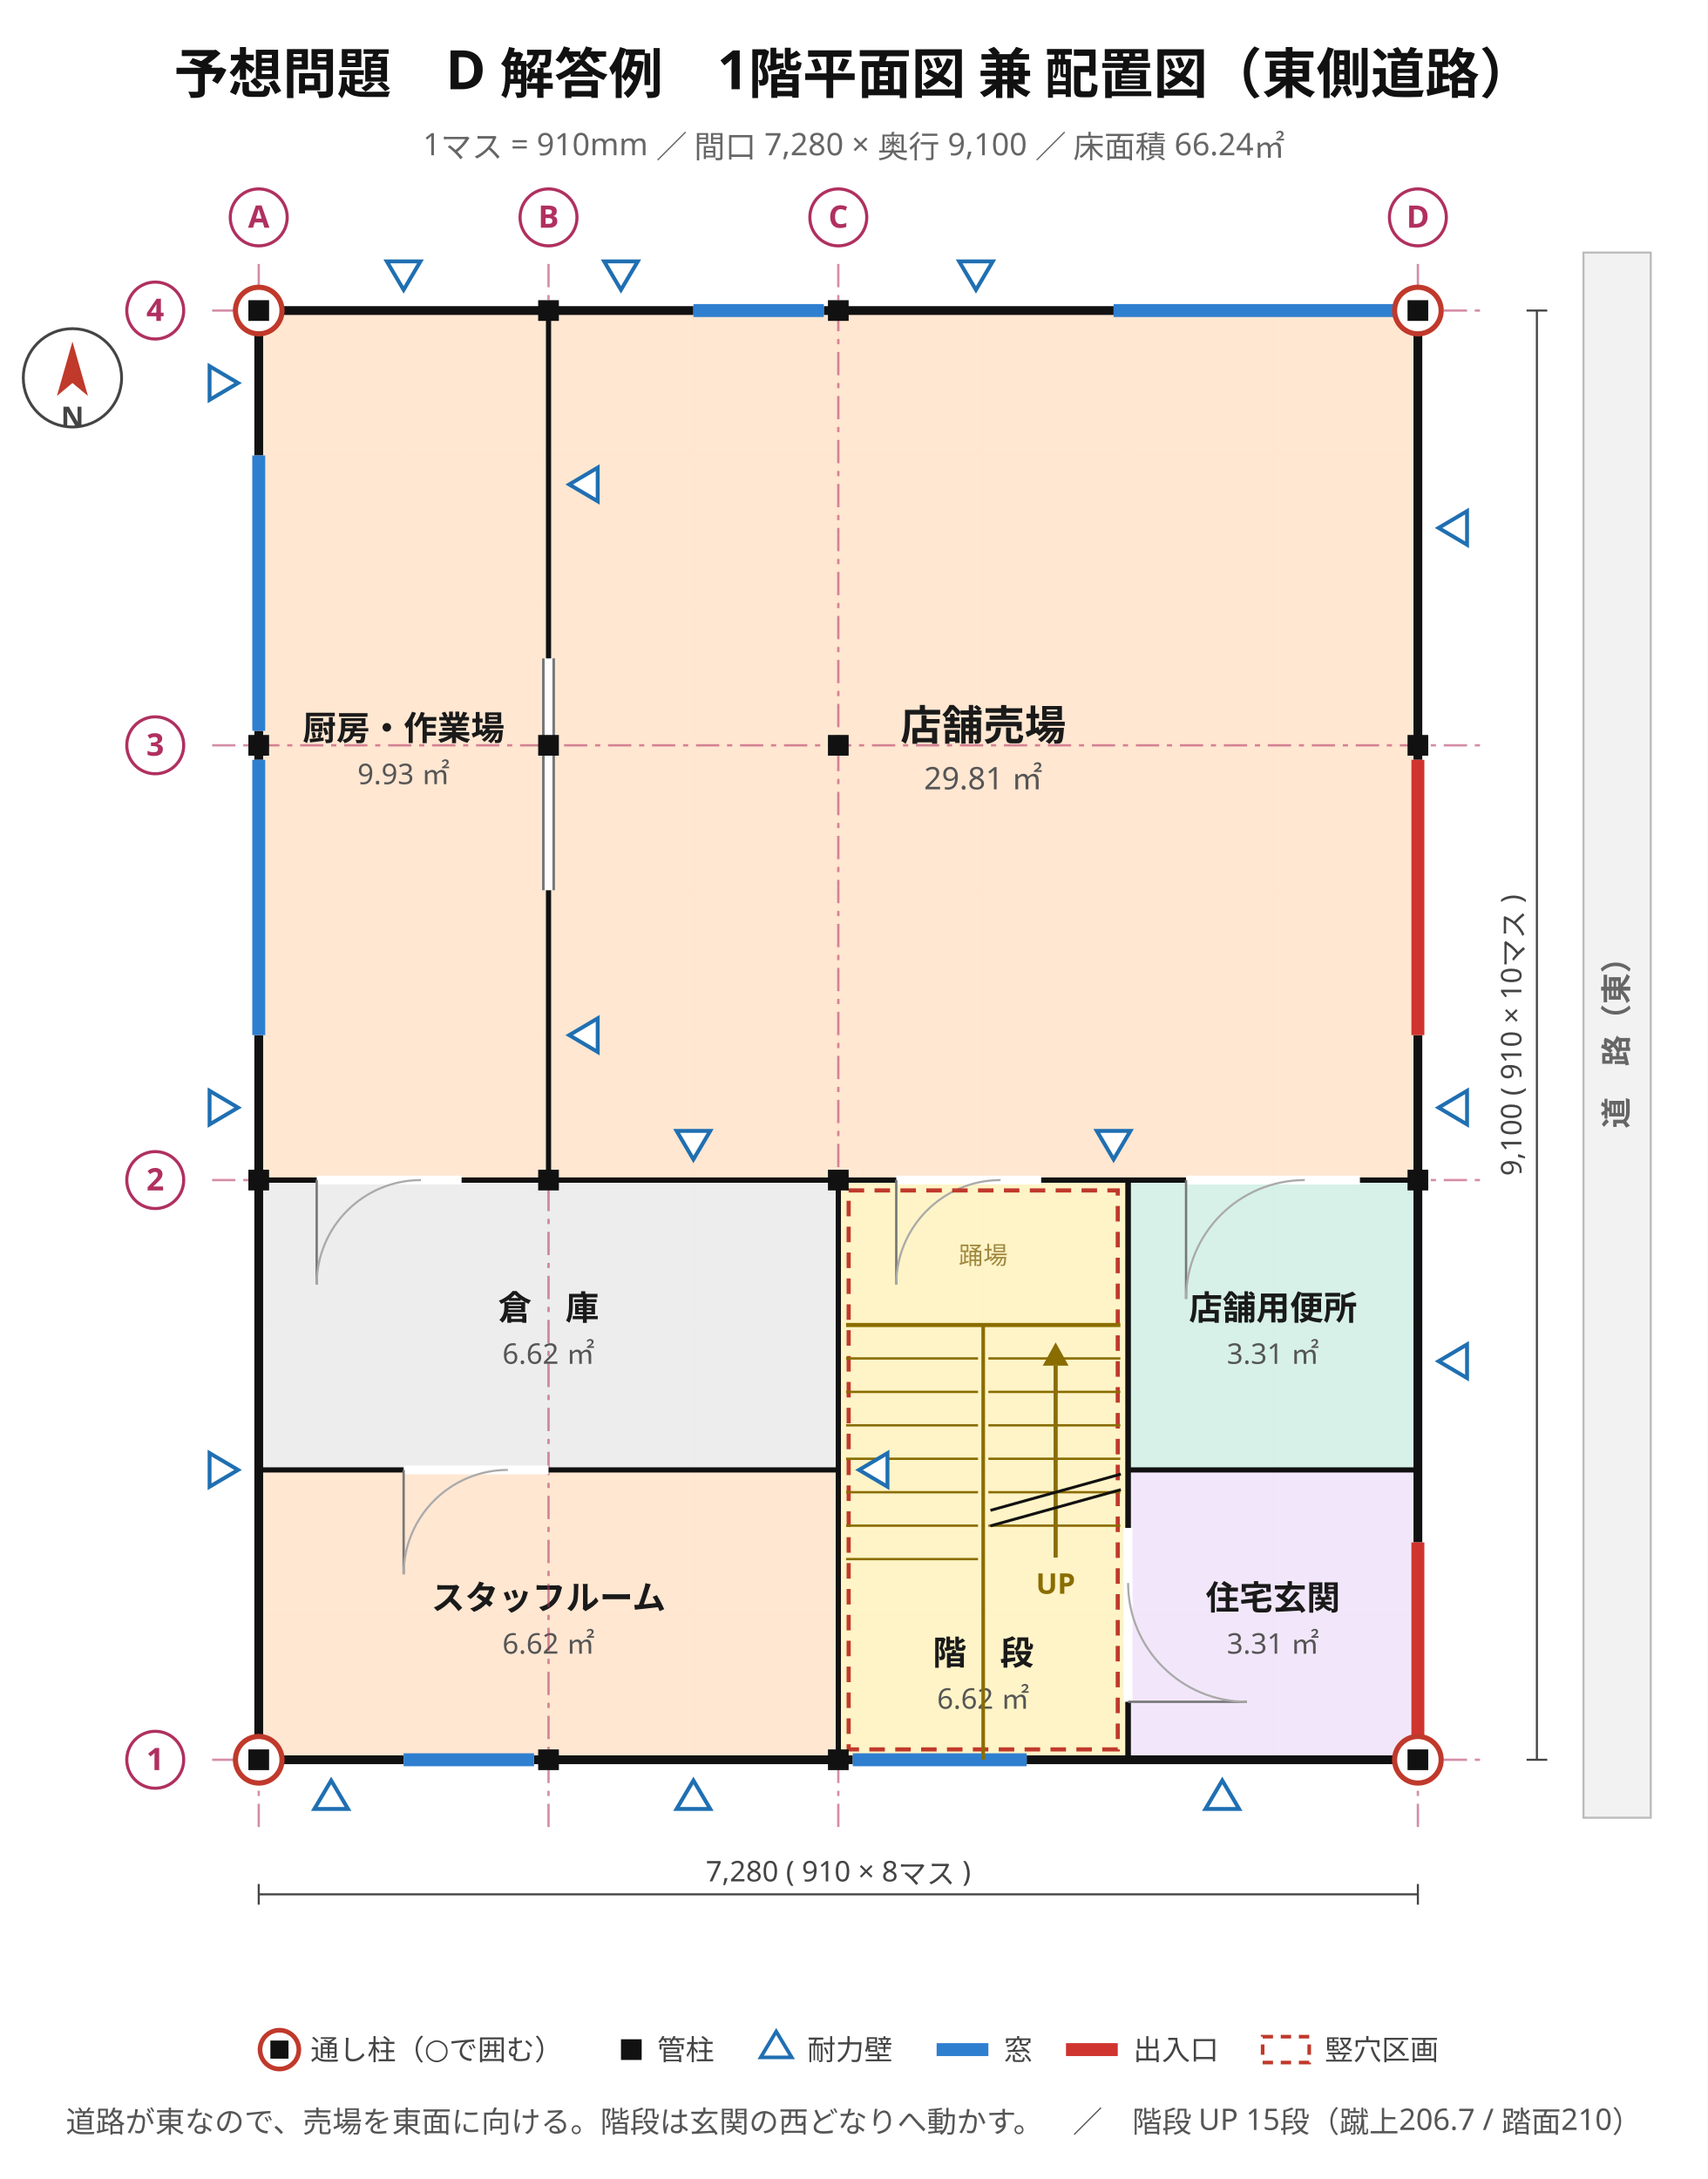
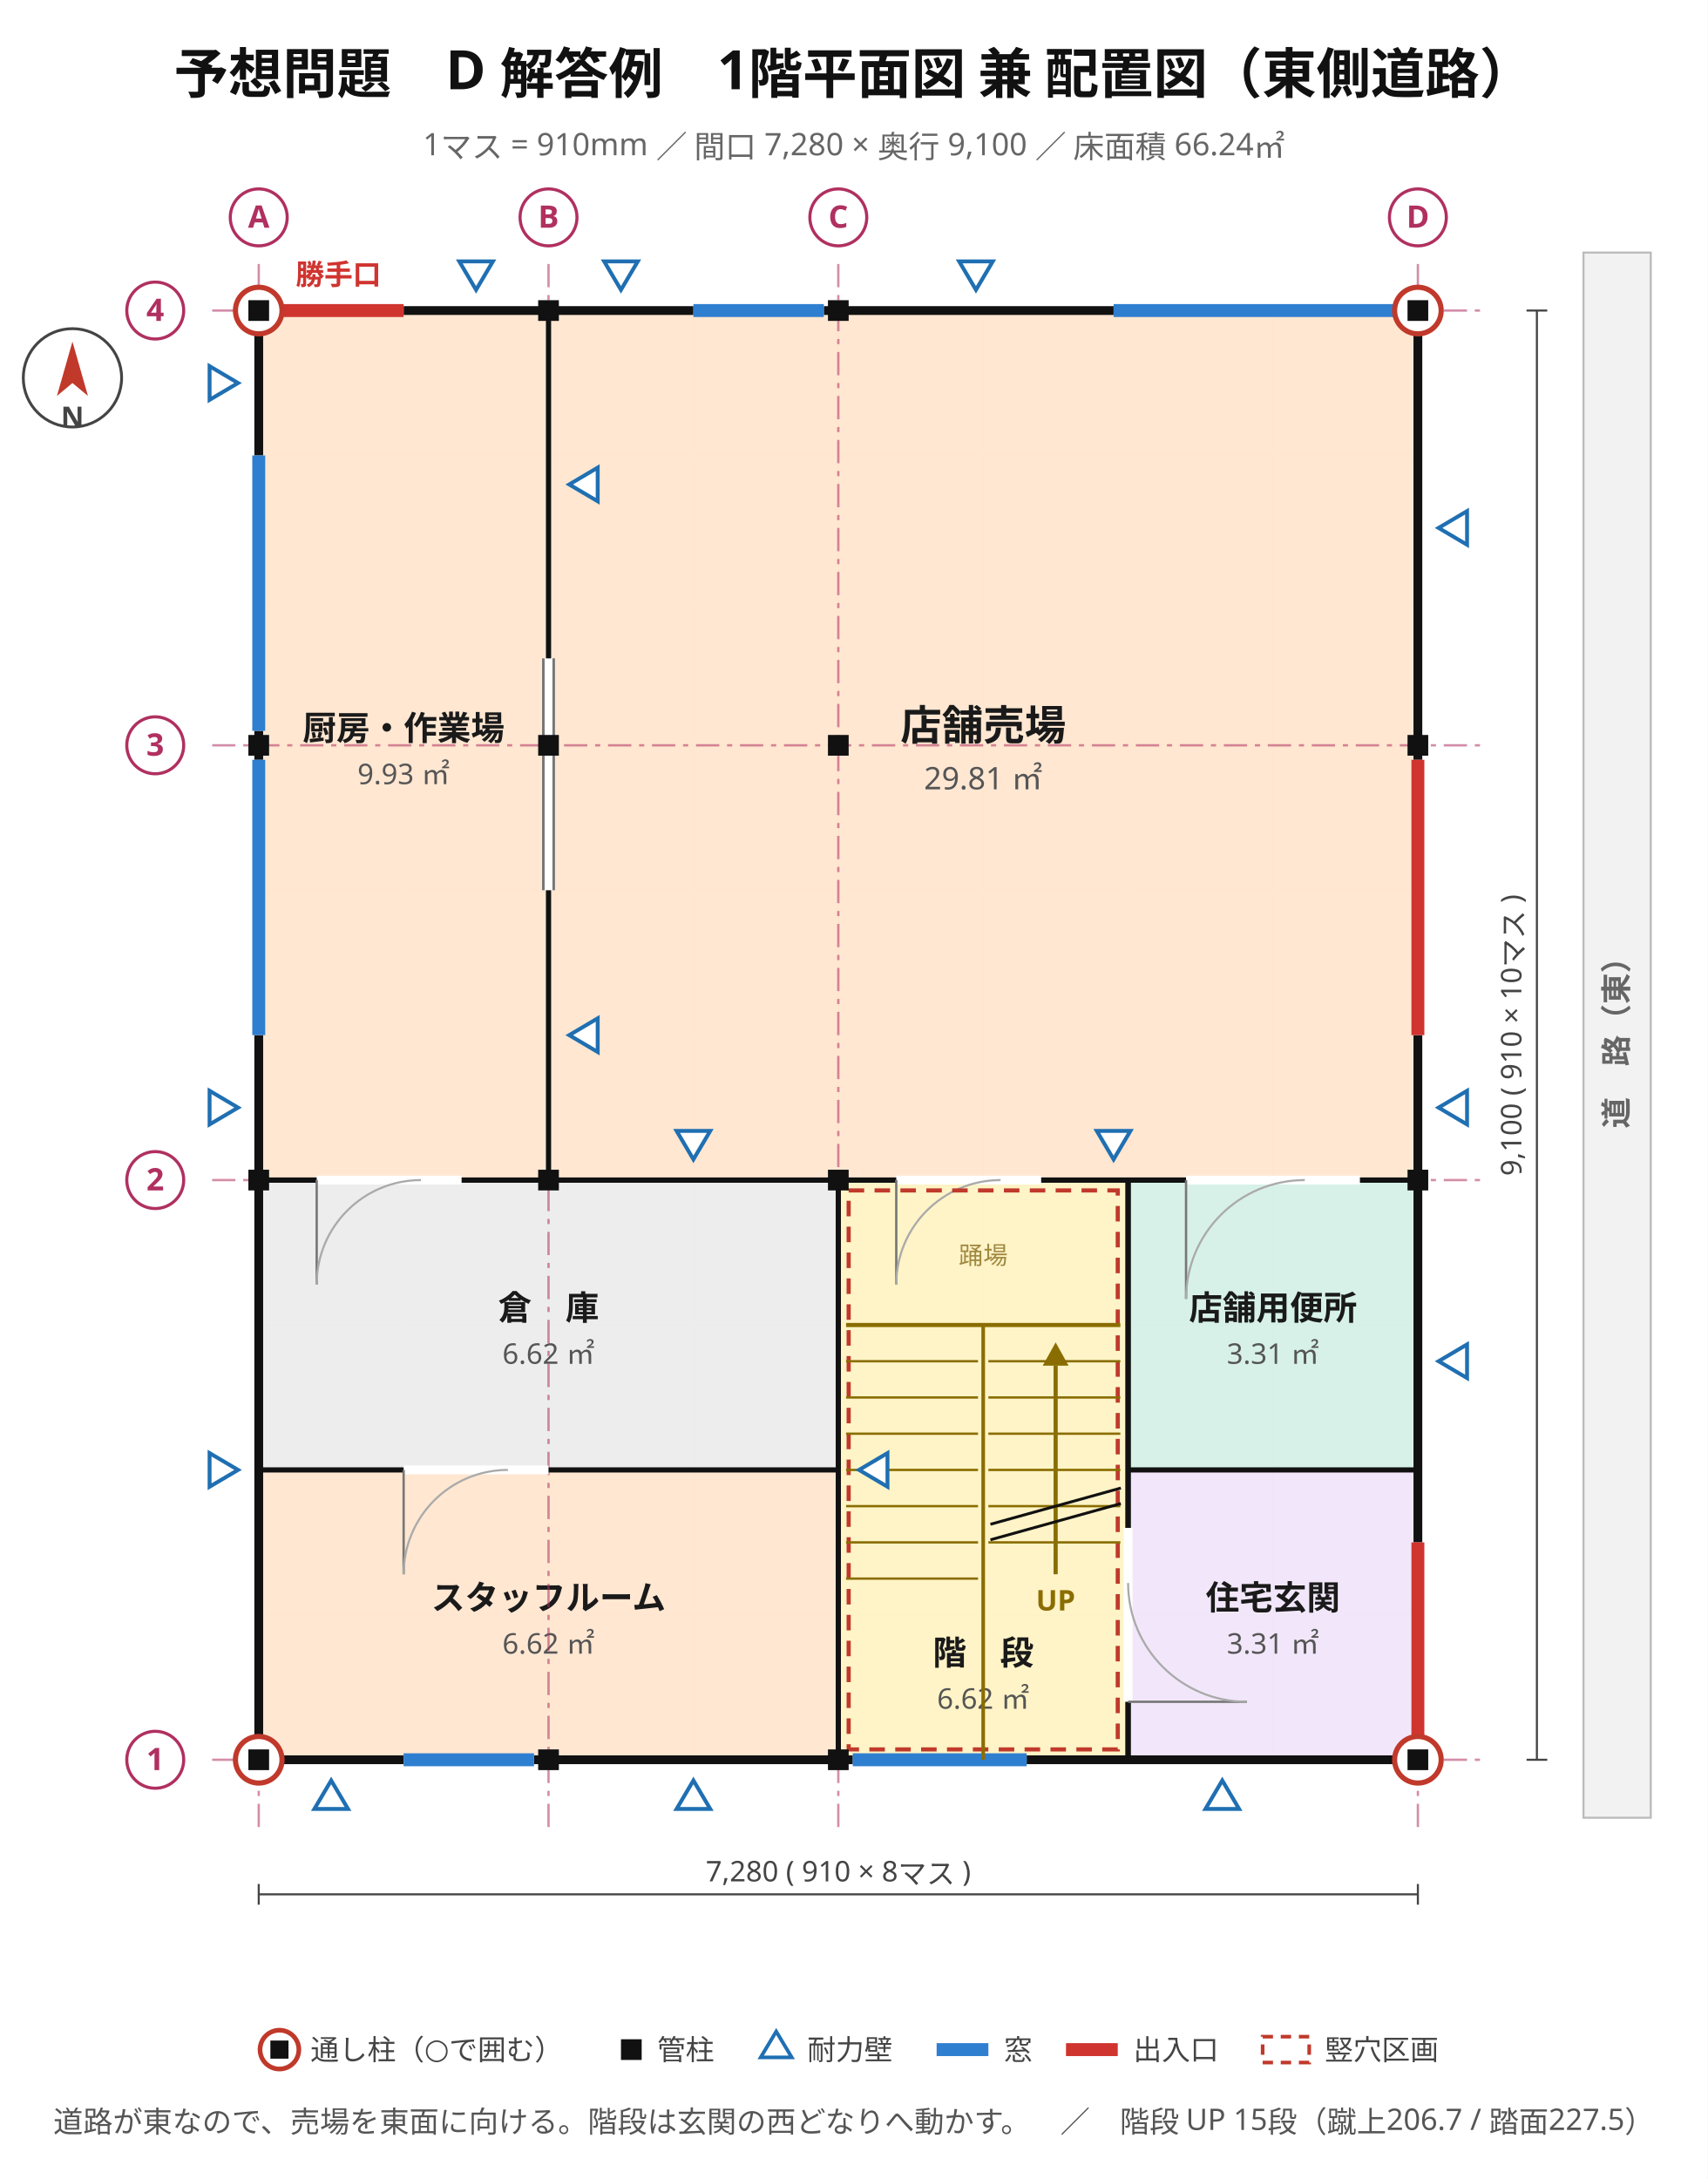
<svg xmlns="http://www.w3.org/2000/svg" viewBox="0 0 660 842" width="660" height="842" font-family="'Hiragino Sans','Hiragino Kaku Gothic ProN','Noto Sans JP','Yu Gothic',Meiryo,'IPAGothic',sans-serif">
  <rect width="660" height="842" fill="#ffffff" />
  <text x="330" y="36" font-size="21" text-anchor="middle" fill="#111" font-weight="700" font-family="'Hiragino Sans','Hiragino Kaku Gothic ProN','Noto Sans JP','Yu Gothic',Meiryo,'IPAGothic',sans-serif">予想問題　D 解答例　1階平面図 兼 配置図（東側道路）</text>
  <text x="330" y="60" font-size="12" text-anchor="middle" fill="#666" font-weight="400" font-family="'Hiragino Sans','Hiragino Kaku Gothic ProN','Noto Sans JP','Yu Gothic',Meiryo,'IPAGothic',sans-serif">1マス = 910mm ／ 間口 7,280 × 奥行 9,100 ／ 床面積 66.24㎡</text>
  <line x1="100" y1="120" x2="100" y2="680" stroke="#e8e8e8" stroke-width="0.7" />
  <line x1="156" y1="120" x2="156" y2="680" stroke="#e8e8e8" stroke-width="0.7" />
  <line x1="212" y1="120" x2="212" y2="680" stroke="#e8e8e8" stroke-width="0.7" />
  <line x1="268" y1="120" x2="268" y2="680" stroke="#e8e8e8" stroke-width="0.7" />
  <line x1="324" y1="120" x2="324" y2="680" stroke="#e8e8e8" stroke-width="0.7" />
  <line x1="380" y1="120" x2="380" y2="680" stroke="#e8e8e8" stroke-width="0.7" />
  <line x1="436" y1="120" x2="436" y2="680" stroke="#e8e8e8" stroke-width="0.7" />
  <line x1="492" y1="120" x2="492" y2="680" stroke="#e8e8e8" stroke-width="0.7" />
  <line x1="548" y1="120" x2="548" y2="680" stroke="#e8e8e8" stroke-width="0.7" />
  <line x1="100" y1="680" x2="548" y2="680" stroke="#e8e8e8" stroke-width="0.7" />
  <line x1="100" y1="624" x2="548" y2="624" stroke="#e8e8e8" stroke-width="0.7" />
  <line x1="100" y1="568" x2="548" y2="568" stroke="#e8e8e8" stroke-width="0.7" />
  <line x1="100" y1="512" x2="548" y2="512" stroke="#e8e8e8" stroke-width="0.7" />
  <line x1="100" y1="456" x2="548" y2="456" stroke="#e8e8e8" stroke-width="0.7" />
  <line x1="100" y1="400" x2="548" y2="400" stroke="#e8e8e8" stroke-width="0.7" />
  <line x1="100" y1="344" x2="548" y2="344" stroke="#e8e8e8" stroke-width="0.7" />
  <line x1="100" y1="288" x2="548" y2="288" stroke="#e8e8e8" stroke-width="0.7" />
  <line x1="100" y1="232" x2="548" y2="232" stroke="#e8e8e8" stroke-width="0.7" />
  <line x1="100" y1="176" x2="548" y2="176" stroke="#e8e8e8" stroke-width="0.7" />
  <line x1="100" y1="120" x2="548" y2="120" stroke="#e8e8e8" stroke-width="0.7" />
  <rect x="100" y="568" width="224" height="112" fill="#ffe6d0" stroke="#c9762f" stroke-width="1.2" opacity="0.95" />
  <text x="212" y="622" font-size="13" text-anchor="middle" fill="#1a1a1a" font-weight="700" font-family="'Hiragino Sans','Hiragino Kaku Gothic ProN','Noto Sans JP','Yu Gothic',Meiryo,'IPAGothic',sans-serif">スタッフルーム</text>
  <text x="212" y="639" font-size="11" text-anchor="middle" fill="#555" font-weight="400" font-family="'Hiragino Sans','Hiragino Kaku Gothic ProN','Noto Sans JP','Yu Gothic',Meiryo,'IPAGothic',sans-serif">6.62 ㎡</text>
  <rect x="100" y="456" width="224" height="112" fill="#ececec" stroke="#8a8a8a" stroke-width="1.2" opacity="0.95" />
  <text x="212" y="510" font-size="13" text-anchor="middle" fill="#1a1a1a" font-weight="700" font-family="'Hiragino Sans','Hiragino Kaku Gothic ProN','Noto Sans JP','Yu Gothic',Meiryo,'IPAGothic',sans-serif">倉　庫</text>
  <text x="212" y="527" font-size="11" text-anchor="middle" fill="#555" font-weight="400" font-family="'Hiragino Sans','Hiragino Kaku Gothic ProN','Noto Sans JP','Yu Gothic',Meiryo,'IPAGothic',sans-serif">6.62 ㎡</text>
  <rect x="324" y="456" width="112" height="224" fill="#fff3c4" stroke="#bb9508" stroke-width="1.2" opacity="0.95" />
  <text x="380" y="643.28" font-size="13" text-anchor="middle" fill="#1a1a1a" font-weight="700" font-family="'Hiragino Sans','Hiragino Kaku Gothic ProN','Noto Sans JP','Yu Gothic',Meiryo,'IPAGothic',sans-serif">階　段</text>
  <text x="380" y="660.28" font-size="11" text-anchor="middle" fill="#555" font-weight="400" font-family="'Hiragino Sans','Hiragino Kaku Gothic ProN','Noto Sans JP','Yu Gothic',Meiryo,'IPAGothic',sans-serif">6.62 ㎡</text>
  <rect x="436" y="568" width="112" height="112" fill="#f1e6fa" stroke="#8b62b5" stroke-width="1.2" opacity="0.95" />
  <text x="492" y="622" font-size="13" text-anchor="middle" fill="#1a1a1a" font-weight="700" font-family="'Hiragino Sans','Hiragino Kaku Gothic ProN','Noto Sans JP','Yu Gothic',Meiryo,'IPAGothic',sans-serif">住宅玄関</text>
  <text x="492" y="639" font-size="11" text-anchor="middle" fill="#555" font-weight="400" font-family="'Hiragino Sans','Hiragino Kaku Gothic ProN','Noto Sans JP','Yu Gothic',Meiryo,'IPAGothic',sans-serif">3.31 ㎡</text>
  <rect x="436" y="456" width="112" height="112" fill="#d5f0e7" stroke="#2f9077" stroke-width="1.2" opacity="0.95" />
  <text x="492" y="510" font-size="13" text-anchor="middle" fill="#1a1a1a" font-weight="700" font-family="'Hiragino Sans','Hiragino Kaku Gothic ProN','Noto Sans JP','Yu Gothic',Meiryo,'IPAGothic',sans-serif">店舗用便所</text>
  <text x="492" y="527" font-size="11" text-anchor="middle" fill="#555" font-weight="400" font-family="'Hiragino Sans','Hiragino Kaku Gothic ProN','Noto Sans JP','Yu Gothic',Meiryo,'IPAGothic',sans-serif">3.31 ㎡</text>
  <rect x="100" y="120" width="112" height="336" fill="#ffe6d0" stroke="#c9762f" stroke-width="1.2" opacity="0.95" />
  <text x="156" y="286" font-size="13" text-anchor="middle" fill="#1a1a1a" font-weight="700" font-family="'Hiragino Sans','Hiragino Kaku Gothic ProN','Noto Sans JP','Yu Gothic',Meiryo,'IPAGothic',sans-serif">厨房・作業場</text>
  <text x="156" y="303" font-size="11" text-anchor="middle" fill="#555" font-weight="400" font-family="'Hiragino Sans','Hiragino Kaku Gothic ProN','Noto Sans JP','Yu Gothic',Meiryo,'IPAGothic',sans-serif">9.93 ㎡</text>
  <rect x="212" y="120" width="336" height="336" fill="#ffe6d0" stroke="#c9762f" stroke-width="1.2" opacity="0.95" />
  <text x="380" y="286" font-size="16" text-anchor="middle" fill="#1a1a1a" font-weight="700" font-family="'Hiragino Sans','Hiragino Kaku Gothic ProN','Noto Sans JP','Yu Gothic',Meiryo,'IPAGothic',sans-serif">店舗売場</text>
  <text x="380" y="305" font-size="12" text-anchor="middle" fill="#555" font-weight="400" font-family="'Hiragino Sans','Hiragino Kaku Gothic ProN','Noto Sans JP','Yu Gothic',Meiryo,'IPAGothic',sans-serif">29.81 ㎡</text>
  <line x1="100" y1="102" x2="100" y2="706" stroke="#b03060" stroke-width="0.9" stroke-dasharray="9 3 2 3" opacity="0.55" />
  <line x1="212" y1="102" x2="212" y2="706" stroke="#b03060" stroke-width="0.9" stroke-dasharray="9 3 2 3" opacity="0.55" />
  <line x1="324" y1="102" x2="324" y2="706" stroke="#b03060" stroke-width="0.9" stroke-dasharray="9 3 2 3" opacity="0.55" />
  <line x1="548" y1="102" x2="548" y2="706" stroke="#b03060" stroke-width="0.9" stroke-dasharray="9 3 2 3" opacity="0.55" />
  <line x1="82" y1="680" x2="574" y2="680" stroke="#b03060" stroke-width="0.9" stroke-dasharray="9 3 2 3" opacity="0.55" />
  <line x1="82" y1="456" x2="574" y2="456" stroke="#b03060" stroke-width="0.9" stroke-dasharray="9 3 2 3" opacity="0.55" />
  <line x1="82" y1="288" x2="574" y2="288" stroke="#b03060" stroke-width="0.9" stroke-dasharray="9 3 2 3" opacity="0.55" />
  <line x1="82" y1="120" x2="574" y2="120" stroke="#b03060" stroke-width="0.9" stroke-dasharray="9 3 2 3" opacity="0.55" />
  <rect x="100" y="120" width="448" height="560" stroke="#111" stroke-width="3.4" fill="none" />
  <line x1="548" y1="400" x2="548" y2="293.6" stroke="#ffffff" stroke-width="4.2" />
  <line x1="548" y1="400" x2="548" y2="293.6" stroke="#d0342f" stroke-width="5.0" />
  <line x1="548" y1="674.4" x2="548" y2="596" stroke="#ffffff" stroke-width="4.2" />
  <line x1="548" y1="674.4" x2="548" y2="596" stroke="#d0342f" stroke-width="5.0" />
  <line x1="156" y1="680" x2="206.4" y2="680" stroke="#ffffff" stroke-width="4.2" />
  <line x1="156" y1="680" x2="206.4" y2="680" stroke="#2f7fd0" stroke-width="5.0" />
  <line x1="329.6" y1="680" x2="396.8" y2="680" stroke="#ffffff" stroke-width="4.2" />
  <line x1="329.6" y1="680" x2="396.8" y2="680" stroke="#2f7fd0" stroke-width="5.0" />
+   <line x1="105.6" y1="120" x2="156" y2="120" stroke="#ffffff" stroke-width="4.2" />
+   <line x1="105.6" y1="120" x2="156" y2="120" stroke="#d0342f" stroke-width="5.0" />
+   <text x="130.8" y="110" font-size="11" text-anchor="middle" fill="#d0342f" font-weight="700" font-family="'Hiragino Sans','Hiragino Kaku Gothic ProN','Noto Sans JP','Yu Gothic',Meiryo,'IPAGothic',sans-serif">勝手口</text>
  <line x1="268" y1="120" x2="318.4" y2="120" stroke="#ffffff" stroke-width="4.2" />
  <line x1="268" y1="120" x2="318.4" y2="120" stroke="#2f7fd0" stroke-width="5.0" />
  <line x1="430.4" y1="120" x2="542.4" y2="120" stroke="#ffffff" stroke-width="4.2" />
  <line x1="430.4" y1="120" x2="542.4" y2="120" stroke="#2f7fd0" stroke-width="5.0" />
  <line x1="100" y1="400" x2="100" y2="293.6" stroke="#ffffff" stroke-width="4.2" />
  <line x1="100" y1="400" x2="100" y2="293.6" stroke="#2f7fd0" stroke-width="5.0" />
  <line x1="100" y1="282.4" x2="100" y2="176" stroke="#ffffff" stroke-width="4.2" />
  <line x1="100" y1="282.4" x2="100" y2="176" stroke="#2f7fd0" stroke-width="5.0" />
-   <line x1="100" y1="568" x2="324" y2="568" stroke="#111" stroke-width="2.0" />
+   <line x1="436" y1="568" x2="548" y2="568" stroke="#111" stroke-width="2.0" />
+   <line x1="324" y1="568" x2="324" y2="456" stroke="#111" stroke-width="2.0" />
+   <line x1="324" y1="456" x2="436" y2="456" stroke="#111" stroke-width="2.0" />
+   <line x1="436" y1="680" x2="436" y2="568" stroke="#111" stroke-width="2.0" />
+   <line x1="100" y1="456" x2="212" y2="456" stroke="#111" stroke-width="2.0" />
+   <line x1="324" y1="680" x2="324" y2="568" stroke="#111" stroke-width="2.0" />
+   <line x1="436" y1="680" x2="436" y2="456" stroke="#111" stroke-width="2.0" />
  <line x1="212" y1="456" x2="548" y2="456" stroke="#111" stroke-width="2.0" />
-   <line x1="324" y1="568" x2="324" y2="456" stroke="#111" stroke-width="2.0" />
-   <line x1="436" y1="568" x2="548" y2="568" stroke="#111" stroke-width="2.0" />
+   <line x1="436" y1="456" x2="548" y2="456" stroke="#111" stroke-width="2.0" />
+   <line x1="100" y1="456" x2="324" y2="456" stroke="#111" stroke-width="2.0" />
  <line x1="436" y1="568" x2="436" y2="456" stroke="#111" stroke-width="2.0" />
  <line x1="324" y1="680" x2="324" y2="456" stroke="#111" stroke-width="2.0" />
-   <line x1="436" y1="456" x2="548" y2="456" stroke="#111" stroke-width="2.0" />
-   <line x1="100" y1="456" x2="324" y2="456" stroke="#111" stroke-width="2.0" />
-   <line x1="436" y1="680" x2="436" y2="568" stroke="#111" stroke-width="2.0" />
+   <line x1="100" y1="568" x2="324" y2="568" stroke="#111" stroke-width="2.0" />
  <line x1="212" y1="456" x2="212" y2="120" stroke="#111" stroke-width="2.0" />
-   <line x1="324" y1="456" x2="436" y2="456" stroke="#111" stroke-width="2.0" />
-   <line x1="324" y1="680" x2="324" y2="568" stroke="#111" stroke-width="2.0" />
-   <line x1="436" y1="680" x2="436" y2="456" stroke="#111" stroke-width="2.0" />
-   <line x1="100" y1="456" x2="212" y2="456" stroke="#111" stroke-width="2.0" />
  <line x1="436" y1="657.6" x2="436" y2="590.4" stroke="#ffffff" stroke-width="3.4" />
  <line x1="436" y1="657.6" x2="481.92" y2="657.6" stroke="#777" stroke-width="0.9" />
  <path d="M 481.9 657.6 A 45.9 45.9 0 0 1 436.0 611.7" stroke="#aaa" stroke-width="0.8" fill="none" />
  <line x1="458.4" y1="456" x2="525.6" y2="456" stroke="#ffffff" stroke-width="3.4" />
  <line x1="458.4" y1="456" x2="458.4" y2="501.92" stroke="#777" stroke-width="0.9" />
  <path d="M 458.4 501.9 A 45.9 45.9 0 0 1 504.3 456.0" stroke="#aaa" stroke-width="0.8" fill="none" />
  <line x1="212" y1="344" x2="212" y2="254.4" stroke="#ffffff" stroke-width="3.4" />
  <line x1="210" y1="344" x2="210" y2="254.4" stroke="#777" stroke-width="1.0" />
  <line x1="214" y1="344" x2="214" y2="254.4" stroke="#777" stroke-width="1.0" />
  <line x1="122.4" y1="456" x2="178.4" y2="456" stroke="#ffffff" stroke-width="3.4" />
  <line x1="122.4" y1="456" x2="122.4" y2="496.32" stroke="#777" stroke-width="0.9" />
  <path d="M 122.4 496.3 A 40.3 40.3 0 0 1 162.7 456.0" stroke="#aaa" stroke-width="0.8" fill="none" />
  <line x1="156" y1="568" x2="212" y2="568" stroke="#ffffff" stroke-width="3.4" />
  <line x1="156" y1="568" x2="156" y2="608.32" stroke="#777" stroke-width="0.9" />
  <path d="M 156.0 608.3 A 40.3 40.3 0 0 1 196.3 568.0" stroke="#aaa" stroke-width="0.8" fill="none" />
  <line x1="346.4" y1="456" x2="402.4" y2="456" stroke="#ffffff" stroke-width="3.4" />
  <line x1="346.4" y1="456" x2="346.4" y2="496.32" stroke="#777" stroke-width="0.9" />
  <path d="M 346.4 496.3 A 40.3 40.3 0 0 1 386.7 456.0" stroke="#aaa" stroke-width="0.8" fill="none" />
  <rect x="328" y="460" width="104" height="216" fill="none" stroke="#c0392b" stroke-width="1.6" stroke-dasharray="6 4" />
  <line x1="327" y1="512" x2="433" y2="512" stroke="#8a6d00" stroke-width="1.6" />
  <line x1="380" y1="680" x2="380" y2="512" stroke="#8a6d00" stroke-width="1.4" />
-   <line x1="382" y1="524.92" x2="433" y2="524.92" stroke="#8a6d00" stroke-width="0.9" />
-   <line x1="382" y1="537.85" x2="433" y2="537.85" stroke="#8a6d00" stroke-width="0.9" />
-   <line x1="382" y1="550.77" x2="433" y2="550.77" stroke="#8a6d00" stroke-width="0.9" />
-   <line x1="382" y1="563.69" x2="433" y2="563.69" stroke="#8a6d00" stroke-width="0.9" />
-   <line x1="382" y1="576.62" x2="433" y2="576.62" stroke="#8a6d00" stroke-width="0.9" />
-   <line x1="382" y1="589.54" x2="433" y2="589.54" stroke="#8a6d00" stroke-width="0.9" />
-   <line x1="327" y1="524.92" x2="378" y2="524.92" stroke="#8a6d00" stroke-width="0.9" />
-   <line x1="327" y1="537.85" x2="378" y2="537.85" stroke="#8a6d00" stroke-width="0.9" />
-   <line x1="327" y1="550.77" x2="378" y2="550.77" stroke="#8a6d00" stroke-width="0.9" />
-   <line x1="327" y1="563.69" x2="378" y2="563.69" stroke="#8a6d00" stroke-width="0.9" />
-   <line x1="327" y1="576.62" x2="378" y2="576.62" stroke="#8a6d00" stroke-width="0.9" />
-   <line x1="327" y1="589.54" x2="378" y2="589.54" stroke="#8a6d00" stroke-width="0.9" />
-   <line x1="327" y1="602.46" x2="378" y2="602.46" stroke="#8a6d00" stroke-width="0.9" />
-   <line x1="408" y1="601.86" x2="408" y2="527.72" stroke="#8a6d00" stroke-width="1.6" />
+   <line x1="382" y1="526" x2="433" y2="526" stroke="#8a6d00" stroke-width="0.9" />
+   <line x1="382" y1="540" x2="433" y2="540" stroke="#8a6d00" stroke-width="0.9" />
+   <line x1="382" y1="554" x2="433" y2="554" stroke="#8a6d00" stroke-width="0.9" />
+   <line x1="382" y1="568" x2="433" y2="568" stroke="#8a6d00" stroke-width="0.9" />
+   <line x1="382" y1="582" x2="433" y2="582" stroke="#8a6d00" stroke-width="0.9" />
+   <line x1="382" y1="596" x2="433" y2="596" stroke="#8a6d00" stroke-width="0.9" />
+   <line x1="327" y1="526" x2="378" y2="526" stroke="#8a6d00" stroke-width="0.9" />
+   <line x1="327" y1="540" x2="378" y2="540" stroke="#8a6d00" stroke-width="0.9" />
+   <line x1="327" y1="554" x2="378" y2="554" stroke="#8a6d00" stroke-width="0.9" />
+   <line x1="327" y1="568" x2="378" y2="568" stroke="#8a6d00" stroke-width="0.9" />
+   <line x1="327" y1="582" x2="378" y2="582" stroke="#8a6d00" stroke-width="0.9" />
+   <line x1="327" y1="596" x2="378" y2="596" stroke="#8a6d00" stroke-width="0.9" />
+   <line x1="327" y1="610" x2="378" y2="610" stroke="#8a6d00" stroke-width="0.9" />
+   <line x1="408" y1="608.32" x2="408" y2="527.72" stroke="#8a6d00" stroke-width="1.6" />
  <polygon points="408,518.72 403,527.72 413,527.72" fill="#8a6d00" />
-   <text x="408" y="615.86" font-size="11" text-anchor="middle" fill="#8a6d00" font-weight="700" font-family="'Hiragino Sans','Hiragino Kaku Gothic ProN','Noto Sans JP','Yu Gothic',Meiryo,'IPAGothic',sans-serif">UP</text>
-   <line x1="382.8" y1="583.62" x2="433.2" y2="569.62" stroke="#111" stroke-width="1.1" />
-   <line x1="382.8" y1="589.62" x2="433.2" y2="575.62" stroke="#111" stroke-width="1.1" />
+   <text x="408" y="622.32" font-size="11" text-anchor="middle" fill="#8a6d00" font-weight="700" font-family="'Hiragino Sans','Hiragino Kaku Gothic ProN','Noto Sans JP','Yu Gothic',Meiryo,'IPAGothic',sans-serif">UP</text>
+   <line x1="382.8" y1="589" x2="433.2" y2="575" stroke="#111" stroke-width="1.1" />
+   <line x1="382.8" y1="595" x2="433.2" y2="581" stroke="#111" stroke-width="1.1" />
  <text x="380" y="488.48" font-size="9.5" text-anchor="middle" fill="#a08840" font-weight="400" font-family="'Hiragino Sans','Hiragino Kaku Gothic ProN','Noto Sans JP','Yu Gothic',Meiryo,'IPAGothic',sans-serif">踊場</text>
  <polygon points="92,568 81,561.5 81,574.5" fill="#ffffff" stroke="#1f6fb2" stroke-width="1.5" />
  <polygon points="92,428 81,421.5 81,434.5" fill="#ffffff" stroke="#1f6fb2" stroke-width="1.5" />
  <polygon points="92,148 81,141.5 81,154.5" fill="#ffffff" stroke="#1f6fb2" stroke-width="1.5" />
  <polygon points="220,400 231,393.5 231,406.5" fill="#ffffff" stroke="#1f6fb2" stroke-width="1.5" />
  <polygon points="220,187.2 231,180.7 231,193.7" fill="#ffffff" stroke="#1f6fb2" stroke-width="1.5" />
  <polygon points="332,568 343,561.5 343,574.5" fill="#ffffff" stroke="#1f6fb2" stroke-width="1.5" />
  <polygon points="556,526 567,519.5 567,532.5" fill="#ffffff" stroke="#1f6fb2" stroke-width="1.5" />
  <polygon points="556,428 567,421.5 567,434.5" fill="#ffffff" stroke="#1f6fb2" stroke-width="1.5" />
  <polygon points="556,204 567,197.5 567,210.5" fill="#ffffff" stroke="#1f6fb2" stroke-width="1.5" />
  <polygon points="128,688 121.5,699 134.5,699" fill="#ffffff" stroke="#1f6fb2" stroke-width="1.5" />
  <polygon points="268,688 261.5,699 274.5,699" fill="#ffffff" stroke="#1f6fb2" stroke-width="1.5" />
  <polygon points="472.4,688 465.9,699 478.9,699" fill="#ffffff" stroke="#1f6fb2" stroke-width="1.5" />
  <polygon points="268,448 261.5,437 274.5,437" fill="#ffffff" stroke="#1f6fb2" stroke-width="1.5" />
  <polygon points="430.4,448 423.9,437 436.9,437" fill="#ffffff" stroke="#1f6fb2" stroke-width="1.5" />
-   <polygon points="156,112 149.5,101 162.5,101" fill="#ffffff" stroke="#1f6fb2" stroke-width="1.5" />
+   <polygon points="184,112 177.5,101 190.5,101" fill="#ffffff" stroke="#1f6fb2" stroke-width="1.5" />
  <polygon points="240,112 233.5,101 246.5,101" fill="#ffffff" stroke="#1f6fb2" stroke-width="1.5" />
  <polygon points="377.2,112 370.7,101 383.7,101" fill="#ffffff" stroke="#1f6fb2" stroke-width="1.5" />
  <rect x="208" y="676" width="8" height="8" fill="#111" />
  <rect x="320" y="676" width="8" height="8" fill="#111" />
  <rect x="96" y="452" width="8" height="8" fill="#111" />
  <rect x="544" y="452" width="8" height="8" fill="#111" />
  <rect x="96" y="284" width="8" height="8" fill="#111" />
  <rect x="544" y="284" width="8" height="8" fill="#111" />
  <rect x="208" y="116" width="8" height="8" fill="#111" />
  <rect x="320" y="116" width="8" height="8" fill="#111" />
  <rect x="208" y="452" width="8" height="8" fill="#111" />
  <rect x="320" y="452" width="8" height="8" fill="#111" />
  <rect x="208" y="284" width="8" height="8" fill="#111" />
  <rect x="320" y="284" width="8" height="8" fill="#111" />
  <circle cx="100" cy="680" r="9" fill="#ffffff" stroke="#c0392b" stroke-width="2.0" />
  <rect x="96" y="676" width="8" height="8" fill="#111" />
  <circle cx="548" cy="680" r="9" fill="#ffffff" stroke="#c0392b" stroke-width="2.0" />
  <rect x="544" y="676" width="8" height="8" fill="#111" />
  <circle cx="100" cy="120" r="9" fill="#ffffff" stroke="#c0392b" stroke-width="2.0" />
  <rect x="96" y="116" width="8" height="8" fill="#111" />
  <circle cx="548" cy="120" r="9" fill="#ffffff" stroke="#c0392b" stroke-width="2.0" />
  <rect x="544" y="116" width="8" height="8" fill="#111" />
  <circle cx="100" cy="84" r="11" fill="#ffffff" stroke="#b03060" stroke-width="1.2" />
  <text x="100" y="88" font-size="12" text-anchor="middle" fill="#b03060" font-weight="700" font-family="'Hiragino Sans','Hiragino Kaku Gothic ProN','Noto Sans JP','Yu Gothic',Meiryo,'IPAGothic',sans-serif">A</text>
  <circle cx="212" cy="84" r="11" fill="#ffffff" stroke="#b03060" stroke-width="1.2" />
  <text x="212" y="88" font-size="12" text-anchor="middle" fill="#b03060" font-weight="700" font-family="'Hiragino Sans','Hiragino Kaku Gothic ProN','Noto Sans JP','Yu Gothic',Meiryo,'IPAGothic',sans-serif">B</text>
  <circle cx="324" cy="84" r="11" fill="#ffffff" stroke="#b03060" stroke-width="1.2" />
  <text x="324" y="88" font-size="12" text-anchor="middle" fill="#b03060" font-weight="700" font-family="'Hiragino Sans','Hiragino Kaku Gothic ProN','Noto Sans JP','Yu Gothic',Meiryo,'IPAGothic',sans-serif">C</text>
  <circle cx="548" cy="84" r="11" fill="#ffffff" stroke="#b03060" stroke-width="1.2" />
  <text x="548" y="88" font-size="12" text-anchor="middle" fill="#b03060" font-weight="700" font-family="'Hiragino Sans','Hiragino Kaku Gothic ProN','Noto Sans JP','Yu Gothic',Meiryo,'IPAGothic',sans-serif">D</text>
  <circle cx="60" cy="680" r="11" fill="#ffffff" stroke="#b03060" stroke-width="1.2" />
  <text x="60" y="684" font-size="12" text-anchor="middle" fill="#b03060" font-weight="700" font-family="'Hiragino Sans','Hiragino Kaku Gothic ProN','Noto Sans JP','Yu Gothic',Meiryo,'IPAGothic',sans-serif">1</text>
  <circle cx="60" cy="456" r="11" fill="#ffffff" stroke="#b03060" stroke-width="1.2" />
  <text x="60" y="460" font-size="12" text-anchor="middle" fill="#b03060" font-weight="700" font-family="'Hiragino Sans','Hiragino Kaku Gothic ProN','Noto Sans JP','Yu Gothic',Meiryo,'IPAGothic',sans-serif">2</text>
  <circle cx="60" cy="288" r="11" fill="#ffffff" stroke="#b03060" stroke-width="1.2" />
  <text x="60" y="292" font-size="12" text-anchor="middle" fill="#b03060" font-weight="700" font-family="'Hiragino Sans','Hiragino Kaku Gothic ProN','Noto Sans JP','Yu Gothic',Meiryo,'IPAGothic',sans-serif">3</text>
  <circle cx="60" cy="120" r="11" fill="#ffffff" stroke="#b03060" stroke-width="1.2" />
  <text x="60" y="124" font-size="12" text-anchor="middle" fill="#b03060" font-weight="700" font-family="'Hiragino Sans','Hiragino Kaku Gothic ProN','Noto Sans JP','Yu Gothic',Meiryo,'IPAGothic',sans-serif">4</text>
  <line x1="100" y1="732" x2="548" y2="732" stroke="#444" stroke-width="0.8" />
  <line x1="100" y1="728" x2="100" y2="736" stroke="#444" stroke-width="0.8" />
  <line x1="548" y1="728" x2="548" y2="736" stroke="#444" stroke-width="0.8" />
  <text x="324" y="727" font-size="11" text-anchor="middle" fill="#444" font-weight="400" font-family="'Hiragino Sans','Hiragino Kaku Gothic ProN','Noto Sans JP','Yu Gothic',Meiryo,'IPAGothic',sans-serif">7,280  ( 910 × 8マス )</text>
  <line x1="594" y1="680" x2="594" y2="120" stroke="#444" stroke-width="0.8" />
  <line x1="590" y1="680" x2="598" y2="680" stroke="#444" stroke-width="0.8" />
  <line x1="590" y1="120" x2="598" y2="120" stroke="#444" stroke-width="0.8" />
  <g transform="translate(588,400) rotate(-90)">
    <text x="0" y="0" font-size="11" text-anchor="middle" fill="#444" font-weight="400" font-family="'Hiragino Sans','Hiragino Kaku Gothic ProN','Noto Sans JP','Yu Gothic',Meiryo,'IPAGothic',sans-serif">9,100  ( 910 × 10マス )</text>
  </g>
  <circle cx="28" cy="146" r="19" fill="#ffffff" stroke="#444" stroke-width="1.1" />
  <polygon points="28,132 22,153 28,148 34,153" fill="#c0392b" />
  <text x="28" y="165" font-size="11" text-anchor="middle" fill="#444" font-weight="700" font-family="'Hiragino Sans','Hiragino Kaku Gothic ProN','Noto Sans JP','Yu Gothic',Meiryo,'IPAGothic',sans-serif">N</text>
  <rect x="612" y="97.6" width="26" height="604.8" fill="#f2f2f2" stroke="#bbb" stroke-width="0.8" />
  <g transform="translate(629,400) rotate(-90)">
    <text x="0" y="0" font-size="12" text-anchor="middle" fill="#666" font-weight="700" font-family="'Hiragino Sans','Hiragino Kaku Gothic ProN','Noto Sans JP','Yu Gothic',Meiryo,'IPAGothic',sans-serif">道　路（東）</text>
  </g>
  <circle cx="108" cy="792" r="7.5" fill="#ffffff" stroke="#c0392b" stroke-width="1.8" />
  <rect x="104.5" y="788.5" width="7" height="7" fill="#111" />
  <text x="120" y="796" font-size="11" text-anchor="start" fill="#444" font-weight="400" font-family="'Hiragino Sans','Hiragino Kaku Gothic ProN','Noto Sans JP','Yu Gothic',Meiryo,'IPAGothic',sans-serif">通し柱（○で囲む）</text>
  <rect x="240" y="788" width="8" height="8" fill="#111" />
  <text x="254" y="796" font-size="11" text-anchor="start" fill="#444" font-weight="400" font-family="'Hiragino Sans','Hiragino Kaku Gothic ProN','Noto Sans JP','Yu Gothic',Meiryo,'IPAGothic',sans-serif">管柱</text>
  <polygon points="300,785 294,795 306,795" fill="#fff" stroke="#1f6fb2" stroke-width="1.4" />
  <text x="312" y="796" font-size="11" text-anchor="start" fill="#444" font-weight="400" font-family="'Hiragino Sans','Hiragino Kaku Gothic ProN','Noto Sans JP','Yu Gothic',Meiryo,'IPAGothic',sans-serif">耐力壁</text>
  <line x1="362" y1="792" x2="382" y2="792" stroke="#2f7fd0" stroke-width="5" />
  <text x="388" y="796" font-size="11" text-anchor="start" fill="#444" font-weight="400" font-family="'Hiragino Sans','Hiragino Kaku Gothic ProN','Noto Sans JP','Yu Gothic',Meiryo,'IPAGothic',sans-serif">窓</text>
  <line x1="412" y1="792" x2="432" y2="792" stroke="#d0342f" stroke-width="5" />
  <text x="438" y="796" font-size="11" text-anchor="start" fill="#444" font-weight="400" font-family="'Hiragino Sans','Hiragino Kaku Gothic ProN','Noto Sans JP','Yu Gothic',Meiryo,'IPAGothic',sans-serif">出入口</text>
  <rect x="488" y="787" width="18" height="10" fill="none" stroke="#c0392b" stroke-width="1.4" stroke-dasharray="4 3" />
  <text x="512" y="796" font-size="11" text-anchor="start" fill="#444" font-weight="400" font-family="'Hiragino Sans','Hiragino Kaku Gothic ProN','Noto Sans JP','Yu Gothic',Meiryo,'IPAGothic',sans-serif">竪穴区画</text>
-   <text x="330" y="824" font-size="11.5" text-anchor="middle" fill="#555" font-weight="400" font-family="'Hiragino Sans','Hiragino Kaku Gothic ProN','Noto Sans JP','Yu Gothic',Meiryo,'IPAGothic',sans-serif">道路が東なので、売場を東面に向ける。階段は玄関の西どなりへ動かす。　／　階段 UP 15段（蹴上206.7 / 踏面210）</text>
+   <text x="330" y="824" font-size="11.5" text-anchor="middle" fill="#555" font-weight="400" font-family="'Hiragino Sans','Hiragino Kaku Gothic ProN','Noto Sans JP','Yu Gothic',Meiryo,'IPAGothic',sans-serif">道路が東なので、売場を東面に向ける。階段は玄関の西どなりへ動かす。　／　階段 UP 15段（蹴上206.7 / 踏面227.5）</text>
</svg>
